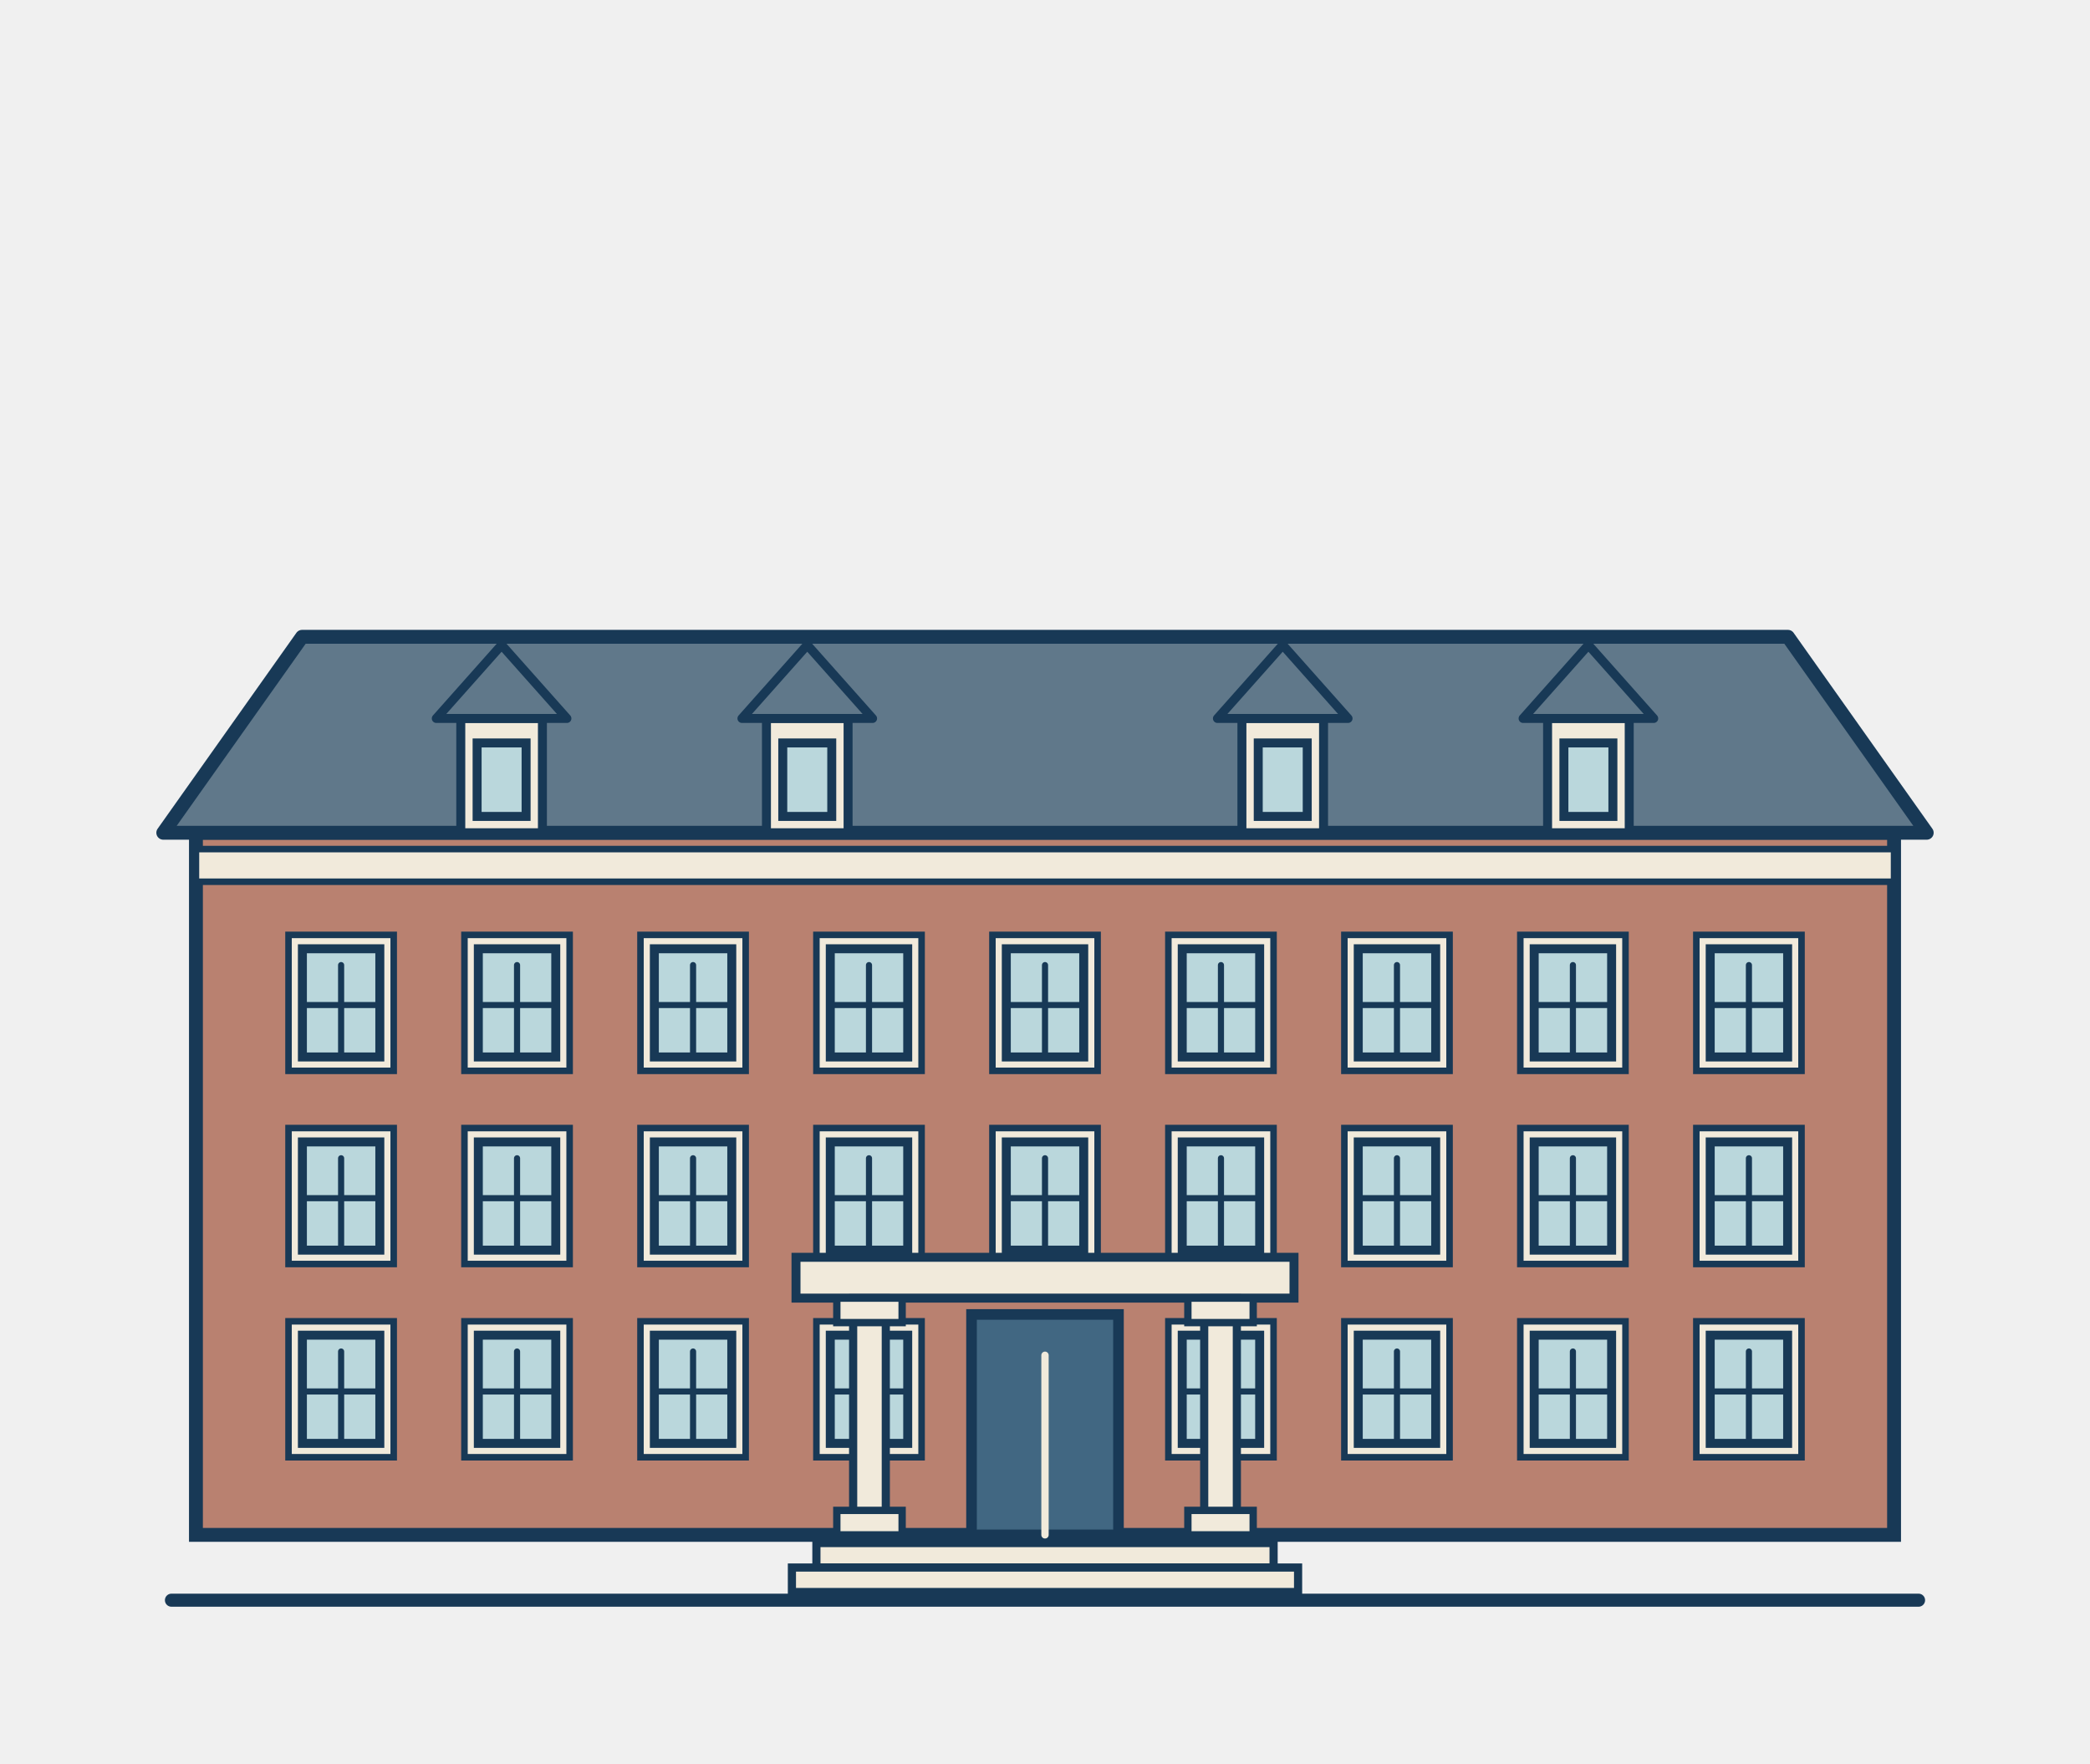
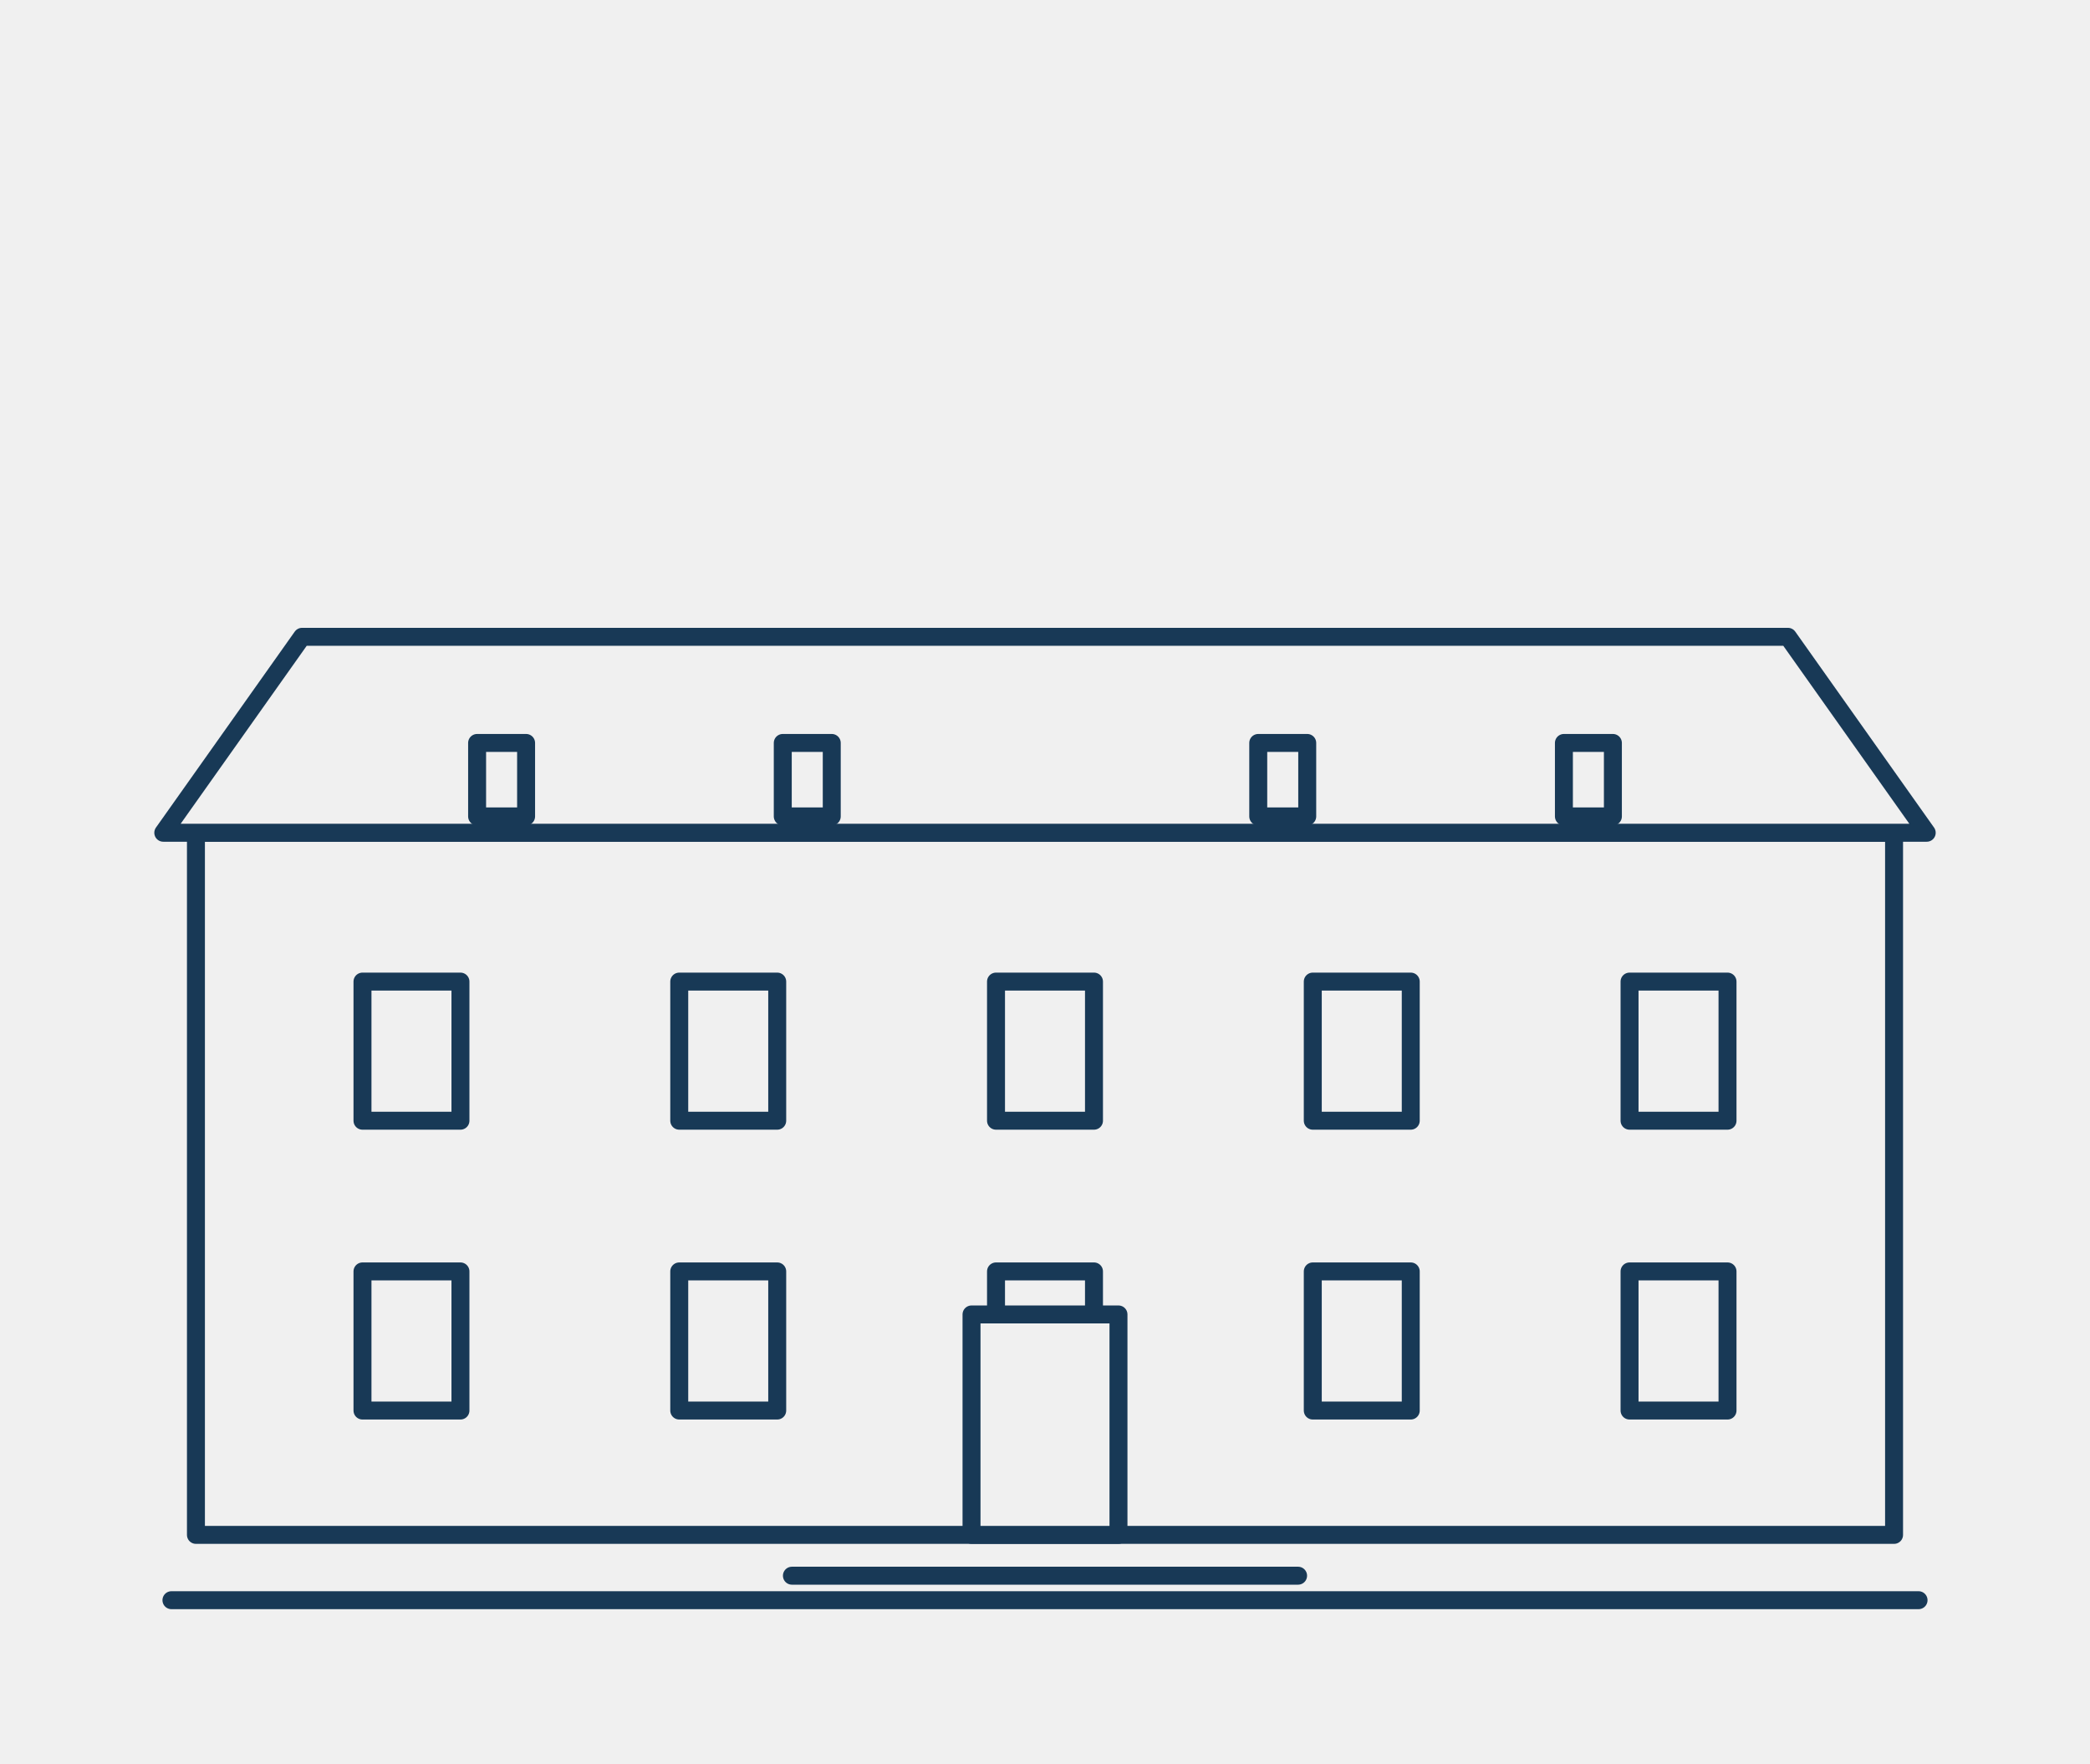
- <svg xmlns="http://www.w3.org/2000/svg" width="256" height="216" viewBox="0 0 256 216" role="img" aria-labelledby="duke-7204-title duke-7204-desc">
-   <rect x="24.0" y="102" width="208" height="86" fill="#B98170" stroke="#183956" stroke-width="1.7" />
-   <polygon points="20.0,102 37.0,78 219.0,78 236.0,102" fill="#60788A" stroke="#183956" stroke-width="1.7" stroke-linejoin="round" />
-   <rect x="24.0" y="104" width="208" height="4" fill="#F1EADB" stroke="#183956" stroke-width="0.8" />
-   <rect x="35.34" y="114.51" width="12.884" height="16.653" fill="#F1EADB" stroke="#183956" stroke-width="0.8" />
-   <rect x="37.04" y="116.21" width="9.484" height="13.253" fill="#BAD7DC" stroke="#183956" stroke-width="1.1" />
-   <line x1="41.782" y1="118.21" x2="41.782" y2="129.463" stroke="#183956" stroke-width="0.75" stroke-linecap="round" />
-   <line x1="37.04" y1="123.102" x2="46.524" y2="123.102" stroke="#183956" stroke-width="0.75" stroke-linecap="round" />
-   <rect x="56.89" y="114.51" width="12.884" height="16.653" fill="#F1EADB" stroke="#183956" stroke-width="0.8" />
-   <rect x="58.59" y="116.21" width="9.484" height="13.253" fill="#BAD7DC" stroke="#183956" stroke-width="1.1" />
-   <line x1="63.332" y1="118.21" x2="63.332" y2="129.463" stroke="#183956" stroke-width="0.75" stroke-linecap="round" />
-   <line x1="58.59" y1="123.102" x2="68.074" y2="123.102" stroke="#183956" stroke-width="0.75" stroke-linecap="round" />
-   <rect x="78.45" y="114.51" width="12.884" height="16.653" fill="#F1EADB" stroke="#183956" stroke-width="0.8" />
-   <rect x="80.15" y="116.21" width="9.484" height="13.253" fill="#BAD7DC" stroke="#183956" stroke-width="1.1" />
-   <line x1="84.892" y1="118.21" x2="84.892" y2="129.463" stroke="#183956" stroke-width="0.75" stroke-linecap="round" />
-   <line x1="80.15" y1="123.102" x2="89.634" y2="123.102" stroke="#183956" stroke-width="0.75" stroke-linecap="round" />
-   <rect x="100.0" y="114.51" width="12.884" height="16.653" fill="#F1EADB" stroke="#183956" stroke-width="0.8" />
-   <rect x="101.7" y="116.21" width="9.484" height="13.253" fill="#BAD7DC" stroke="#183956" stroke-width="1.1" />
-   <line x1="106.442" y1="118.21" x2="106.442" y2="129.463" stroke="#183956" stroke-width="0.75" stroke-linecap="round" />
-   <line x1="101.7" y1="123.102" x2="111.184" y2="123.102" stroke="#183956" stroke-width="0.75" stroke-linecap="round" />
-   <rect x="121.56" y="114.51" width="12.884" height="16.653" fill="#F1EADB" stroke="#183956" stroke-width="0.8" />
-   <rect x="123.26" y="116.21" width="9.484" height="13.253" fill="#BAD7DC" stroke="#183956" stroke-width="1.1" />
-   <line x1="128.002" y1="118.21" x2="128.002" y2="129.463" stroke="#183956" stroke-width="0.75" stroke-linecap="round" />
-   <line x1="123.26" y1="123.102" x2="132.744" y2="123.102" stroke="#183956" stroke-width="0.75" stroke-linecap="round" />
-   <rect x="143.11" y="114.51" width="12.884" height="16.653" fill="#F1EADB" stroke="#183956" stroke-width="0.8" />
-   <rect x="144.81" y="116.21" width="9.484" height="13.253" fill="#BAD7DC" stroke="#183956" stroke-width="1.1" />
-   <line x1="149.552" y1="118.21" x2="149.552" y2="129.463" stroke="#183956" stroke-width="0.75" stroke-linecap="round" />
-   <line x1="144.81" y1="123.102" x2="154.294" y2="123.102" stroke="#183956" stroke-width="0.75" stroke-linecap="round" />
-   <rect x="164.67" y="114.51" width="12.884" height="16.653" fill="#F1EADB" stroke="#183956" stroke-width="0.8" />
-   <rect x="166.37" y="116.21" width="9.484" height="13.253" fill="#BAD7DC" stroke="#183956" stroke-width="1.1" />
-   <line x1="171.112" y1="118.21" x2="171.112" y2="129.463" stroke="#183956" stroke-width="0.75" stroke-linecap="round" />
-   <line x1="166.37" y1="123.102" x2="175.854" y2="123.102" stroke="#183956" stroke-width="0.75" stroke-linecap="round" />
-   <rect x="186.22" y="114.51" width="12.884" height="16.653" fill="#F1EADB" stroke="#183956" stroke-width="0.8" />
-   <rect x="187.92" y="116.21" width="9.484" height="13.253" fill="#BAD7DC" stroke="#183956" stroke-width="1.1" />
-   <line x1="192.662" y1="118.21" x2="192.662" y2="129.463" stroke="#183956" stroke-width="0.75" stroke-linecap="round" />
-   <line x1="187.92" y1="123.102" x2="197.404" y2="123.102" stroke="#183956" stroke-width="0.75" stroke-linecap="round" />
-   <rect x="207.78" y="114.51" width="12.884" height="16.653" fill="#F1EADB" stroke="#183956" stroke-width="0.8" />
-   <rect x="209.48" y="116.21" width="9.484" height="13.253" fill="#BAD7DC" stroke="#183956" stroke-width="1.1" />
-   <line x1="214.222" y1="118.21" x2="214.222" y2="129.463" stroke="#183956" stroke-width="0.75" stroke-linecap="round" />
-   <line x1="209.48" y1="123.102" x2="218.964" y2="123.102" stroke="#183956" stroke-width="0.75" stroke-linecap="round" />
-   <rect x="35.34" y="138.17" width="12.884" height="16.653" fill="#F1EADB" stroke="#183956" stroke-width="0.8" />
-   <rect x="37.04" y="139.87" width="9.484" height="13.253" fill="#BAD7DC" stroke="#183956" stroke-width="1.1" />
-   <line x1="41.782" y1="141.87" x2="41.782" y2="153.123" stroke="#183956" stroke-width="0.75" stroke-linecap="round" />
-   <line x1="37.04" y1="146.762" x2="46.524" y2="146.762" stroke="#183956" stroke-width="0.75" stroke-linecap="round" />
-   <rect x="56.89" y="138.17" width="12.884" height="16.653" fill="#F1EADB" stroke="#183956" stroke-width="0.8" />
-   <rect x="58.59" y="139.87" width="9.484" height="13.253" fill="#BAD7DC" stroke="#183956" stroke-width="1.1" />
-   <line x1="63.332" y1="141.87" x2="63.332" y2="153.123" stroke="#183956" stroke-width="0.75" stroke-linecap="round" />
-   <line x1="58.59" y1="146.762" x2="68.074" y2="146.762" stroke="#183956" stroke-width="0.75" stroke-linecap="round" />
-   <rect x="78.45" y="138.17" width="12.884" height="16.653" fill="#F1EADB" stroke="#183956" stroke-width="0.8" />
-   <rect x="80.15" y="139.87" width="9.484" height="13.253" fill="#BAD7DC" stroke="#183956" stroke-width="1.1" />
-   <line x1="84.892" y1="141.87" x2="84.892" y2="153.123" stroke="#183956" stroke-width="0.75" stroke-linecap="round" />
-   <line x1="80.15" y1="146.762" x2="89.634" y2="146.762" stroke="#183956" stroke-width="0.75" stroke-linecap="round" />
-   <rect x="100.0" y="138.17" width="12.884" height="16.653" fill="#F1EADB" stroke="#183956" stroke-width="0.8" />
-   <rect x="101.7" y="139.87" width="9.484" height="13.253" fill="#BAD7DC" stroke="#183956" stroke-width="1.1" />
-   <line x1="106.442" y1="141.87" x2="106.442" y2="153.123" stroke="#183956" stroke-width="0.75" stroke-linecap="round" />
-   <line x1="101.7" y1="146.762" x2="111.184" y2="146.762" stroke="#183956" stroke-width="0.75" stroke-linecap="round" />
-   <rect x="121.56" y="138.17" width="12.884" height="16.653" fill="#F1EADB" stroke="#183956" stroke-width="0.8" />
-   <rect x="123.26" y="139.87" width="9.484" height="13.253" fill="#BAD7DC" stroke="#183956" stroke-width="1.1" />
-   <line x1="128.002" y1="141.87" x2="128.002" y2="153.123" stroke="#183956" stroke-width="0.75" stroke-linecap="round" />
-   <line x1="123.26" y1="146.762" x2="132.744" y2="146.762" stroke="#183956" stroke-width="0.75" stroke-linecap="round" />
-   <rect x="143.11" y="138.17" width="12.884" height="16.653" fill="#F1EADB" stroke="#183956" stroke-width="0.8" />
-   <rect x="144.81" y="139.87" width="9.484" height="13.253" fill="#BAD7DC" stroke="#183956" stroke-width="1.1" />
-   <line x1="149.552" y1="141.87" x2="149.552" y2="153.123" stroke="#183956" stroke-width="0.75" stroke-linecap="round" />
-   <line x1="144.81" y1="146.762" x2="154.294" y2="146.762" stroke="#183956" stroke-width="0.75" stroke-linecap="round" />
-   <rect x="164.67" y="138.17" width="12.884" height="16.653" fill="#F1EADB" stroke="#183956" stroke-width="0.8" />
-   <rect x="166.37" y="139.87" width="9.484" height="13.253" fill="#BAD7DC" stroke="#183956" stroke-width="1.1" />
-   <line x1="171.112" y1="141.87" x2="171.112" y2="153.123" stroke="#183956" stroke-width="0.75" stroke-linecap="round" />
-   <line x1="166.37" y1="146.762" x2="175.854" y2="146.762" stroke="#183956" stroke-width="0.75" stroke-linecap="round" />
-   <rect x="186.22" y="138.17" width="12.884" height="16.653" fill="#F1EADB" stroke="#183956" stroke-width="0.8" />
-   <rect x="187.92" y="139.87" width="9.484" height="13.253" fill="#BAD7DC" stroke="#183956" stroke-width="1.1" />
-   <line x1="192.662" y1="141.87" x2="192.662" y2="153.123" stroke="#183956" stroke-width="0.75" stroke-linecap="round" />
-   <line x1="187.92" y1="146.762" x2="197.404" y2="146.762" stroke="#183956" stroke-width="0.75" stroke-linecap="round" />
-   <rect x="207.78" y="138.17" width="12.884" height="16.653" fill="#F1EADB" stroke="#183956" stroke-width="0.8" />
-   <rect x="209.48" y="139.87" width="9.484" height="13.253" fill="#BAD7DC" stroke="#183956" stroke-width="1.1" />
-   <line x1="214.222" y1="141.87" x2="214.222" y2="153.123" stroke="#183956" stroke-width="0.75" stroke-linecap="round" />
-   <line x1="209.48" y1="146.762" x2="218.964" y2="146.762" stroke="#183956" stroke-width="0.75" stroke-linecap="round" />
-   <rect x="35.34" y="161.84" width="12.884" height="16.653" fill="#F1EADB" stroke="#183956" stroke-width="0.8" />
-   <rect x="37.04" y="163.54" width="9.484" height="13.253" fill="#BAD7DC" stroke="#183956" stroke-width="1.1" />
-   <line x1="41.782" y1="165.54" x2="41.782" y2="176.793" stroke="#183956" stroke-width="0.75" stroke-linecap="round" />
-   <line x1="37.04" y1="170.432" x2="46.524" y2="170.432" stroke="#183956" stroke-width="0.75" stroke-linecap="round" />
-   <rect x="56.89" y="161.84" width="12.884" height="16.653" fill="#F1EADB" stroke="#183956" stroke-width="0.8" />
-   <rect x="58.59" y="163.54" width="9.484" height="13.253" fill="#BAD7DC" stroke="#183956" stroke-width="1.1" />
-   <line x1="63.332" y1="165.54" x2="63.332" y2="176.793" stroke="#183956" stroke-width="0.75" stroke-linecap="round" />
-   <line x1="58.59" y1="170.432" x2="68.074" y2="170.432" stroke="#183956" stroke-width="0.75" stroke-linecap="round" />
-   <rect x="78.45" y="161.84" width="12.884" height="16.653" fill="#F1EADB" stroke="#183956" stroke-width="0.8" />
-   <rect x="80.15" y="163.54" width="9.484" height="13.253" fill="#BAD7DC" stroke="#183956" stroke-width="1.1" />
-   <line x1="84.892" y1="165.54" x2="84.892" y2="176.793" stroke="#183956" stroke-width="0.75" stroke-linecap="round" />
-   <line x1="80.15" y1="170.432" x2="89.634" y2="170.432" stroke="#183956" stroke-width="0.75" stroke-linecap="round" />
-   <rect x="100.0" y="161.84" width="12.884" height="16.653" fill="#F1EADB" stroke="#183956" stroke-width="0.8" />
-   <rect x="101.7" y="163.54" width="9.484" height="13.253" fill="#BAD7DC" stroke="#183956" stroke-width="1.1" />
-   <line x1="106.442" y1="165.54" x2="106.442" y2="176.793" stroke="#183956" stroke-width="0.75" stroke-linecap="round" />
-   <line x1="101.7" y1="170.432" x2="111.184" y2="170.432" stroke="#183956" stroke-width="0.75" stroke-linecap="round" />
-   <rect x="121.56" y="161.84" width="12.884" height="16.653" fill="#F1EADB" stroke="#183956" stroke-width="0.8" />
-   <rect x="123.26" y="163.54" width="9.484" height="13.253" fill="#BAD7DC" stroke="#183956" stroke-width="1.1" />
-   <line x1="128.002" y1="165.54" x2="128.002" y2="176.793" stroke="#183956" stroke-width="0.75" stroke-linecap="round" />
-   <line x1="123.26" y1="170.432" x2="132.744" y2="170.432" stroke="#183956" stroke-width="0.75" stroke-linecap="round" />
-   <rect x="143.11" y="161.84" width="12.884" height="16.653" fill="#F1EADB" stroke="#183956" stroke-width="0.8" />
-   <rect x="144.81" y="163.54" width="9.484" height="13.253" fill="#BAD7DC" stroke="#183956" stroke-width="1.1" />
-   <line x1="149.552" y1="165.54" x2="149.552" y2="176.793" stroke="#183956" stroke-width="0.75" stroke-linecap="round" />
-   <line x1="144.81" y1="170.432" x2="154.294" y2="170.432" stroke="#183956" stroke-width="0.75" stroke-linecap="round" />
-   <rect x="164.67" y="161.84" width="12.884" height="16.653" fill="#F1EADB" stroke="#183956" stroke-width="0.8" />
-   <rect x="166.37" y="163.54" width="9.484" height="13.253" fill="#BAD7DC" stroke="#183956" stroke-width="1.1" />
-   <line x1="171.112" y1="165.54" x2="171.112" y2="176.793" stroke="#183956" stroke-width="0.75" stroke-linecap="round" />
-   <line x1="166.37" y1="170.432" x2="175.854" y2="170.432" stroke="#183956" stroke-width="0.75" stroke-linecap="round" />
-   <rect x="186.22" y="161.84" width="12.884" height="16.653" fill="#F1EADB" stroke="#183956" stroke-width="0.8" />
-   <rect x="187.92" y="163.54" width="9.484" height="13.253" fill="#BAD7DC" stroke="#183956" stroke-width="1.1" />
-   <line x1="192.662" y1="165.54" x2="192.662" y2="176.793" stroke="#183956" stroke-width="0.75" stroke-linecap="round" />
-   <line x1="187.92" y1="170.432" x2="197.404" y2="170.432" stroke="#183956" stroke-width="0.75" stroke-linecap="round" />
-   <rect x="207.78" y="161.84" width="12.884" height="16.653" fill="#F1EADB" stroke="#183956" stroke-width="0.8" />
-   <rect x="209.48" y="163.54" width="9.484" height="13.253" fill="#BAD7DC" stroke="#183956" stroke-width="1.1" />
-   <line x1="214.222" y1="165.54" x2="214.222" y2="176.793" stroke="#183956" stroke-width="0.75" stroke-linecap="round" />
-   <line x1="209.48" y1="170.432" x2="218.964" y2="170.432" stroke="#183956" stroke-width="0.75" stroke-linecap="round" />
-   <rect x="56.44" y="88" width="10" height="14" fill="#F1EADB" stroke="#183956" stroke-width="1.1" />
-   <polygon points="53.44,88 61.44,79 69.44,88" fill="#60788A" stroke="#183956" stroke-width="1.1" stroke-linejoin="round" />
-   <rect x="58.44" y="91" width="6" height="9" fill="#BAD7DC" stroke="#183956" stroke-width="1.1" />
-   <rect x="93.88" y="88" width="10" height="14" fill="#F1EADB" stroke="#183956" stroke-width="1.1" />
-   <polygon points="90.88,88 98.88,79 106.88,88" fill="#60788A" stroke="#183956" stroke-width="1.1" stroke-linejoin="round" />
-   <rect x="95.88" y="91" width="6" height="9" fill="#BAD7DC" stroke="#183956" stroke-width="1.1" />
-   <rect x="152.12" y="88" width="10" height="14" fill="#F1EADB" stroke="#183956" stroke-width="1.1" />
-   <polygon points="149.12,88 157.12,79 165.12,88" fill="#60788A" stroke="#183956" stroke-width="1.1" stroke-linejoin="round" />
-   <rect x="154.12" y="91" width="6" height="9" fill="#BAD7DC" stroke="#183956" stroke-width="1.1" />
-   <rect x="189.56" y="88" width="10" height="14" fill="#F1EADB" stroke="#183956" stroke-width="1.1" />
-   <polygon points="186.56,88 194.56,79 202.56,88" fill="#60788A" stroke="#183956" stroke-width="1.1" stroke-linejoin="round" />
-   <rect x="191.56" y="91" width="6" height="9" fill="#BAD7DC" stroke="#183956" stroke-width="1.1" />
-   <rect x="97.5" y="154" width="61" height="5" fill="#F1EADB" stroke="#183956" stroke-width="1.1" />
-   <rect x="119" y="161" width="18" height="27" fill="#416782" stroke="#183956" stroke-width="1.3" />
-   <line x1="128.0" y1="166" x2="128.0" y2="188" stroke="#F1EADB" stroke-width="0.9" stroke-linecap="round" />
-   <rect x="104.5" y="159" width="4" height="29" fill="#F1EADB" stroke="#183956" stroke-width="1" />
-   <rect x="102.5" y="159" width="8" height="3" fill="#F1EADB" stroke="#183956" stroke-width="0.9" />
-   <rect x="102.5" y="185" width="8" height="3" fill="#F1EADB" stroke="#183956" stroke-width="0.9" />
-   <rect x="147.5" y="159" width="4" height="29" fill="#F1EADB" stroke="#183956" stroke-width="1" />
-   <rect x="145.5" y="159" width="8" height="3" fill="#F1EADB" stroke="#183956" stroke-width="0.9" />
-   <rect x="145.5" y="185" width="8" height="3" fill="#F1EADB" stroke="#183956" stroke-width="0.9" />
-   <rect x="100" y="189" width="56" height="3" fill="#F1EADB" stroke="#183956" stroke-width="1" />
-   <rect x="97" y="192" width="62" height="3" fill="#F1EADB" stroke="#183956" stroke-width="1" />
-   <line x1="21" y1="196" x2="235" y2="196" stroke="#183956" stroke-width="1.6" stroke-linecap="round" />
+ <svg xmlns="http://www.w3.org/2000/svg" viewBox="0 0 256 216" width="256" height="216" color="#183956" role="img" aria-labelledby="duke-59-title">
+   <defs>
+     <mask id="duke-59-cut-1" maskUnits="userSpaceOnUse" x="-10" y="-10" width="276" height="236" style="mask-type:luminance">
+       <rect x="-10" y="-10" width="276" height="236" fill="white" />
+       <polygon points="20.0,102 37.0,78 219.0,78 236.0,102" fill="black" stroke="none" />
+     </mask>
+     <mask id="duke-59-cut-2" maskUnits="userSpaceOnUse" x="-10" y="-10" width="276" height="236" style="mask-type:luminance">
+       <rect x="-10" y="-10" width="276" height="236" fill="white" />
+       <rect x="44.4" y="120.23" width="12" height="17.04" fill="black" stroke="none" />
+     </mask>
+     <mask id="duke-59-cut-3" maskUnits="userSpaceOnUse" x="-10" y="-10" width="276" height="236" style="mask-type:luminance">
+       <rect x="-10" y="-10" width="276" height="236" fill="white" />
+       <rect x="83.2" y="120.23" width="12" height="17.04" fill="black" stroke="none" />
+     </mask>
+     <mask id="duke-59-cut-4" maskUnits="userSpaceOnUse" x="-10" y="-10" width="276" height="236" style="mask-type:luminance">
+       <rect x="-10" y="-10" width="276" height="236" fill="white" />
+       <rect x="122.0" y="120.23" width="12" height="17.04" fill="black" stroke="none" />
+     </mask>
+     <mask id="duke-59-cut-5" maskUnits="userSpaceOnUse" x="-10" y="-10" width="276" height="236" style="mask-type:luminance">
+       <rect x="-10" y="-10" width="276" height="236" fill="white" />
+       <rect x="160.8" y="120.23" width="12" height="17.04" fill="black" stroke="none" />
+     </mask>
+     <mask id="duke-59-cut-6" maskUnits="userSpaceOnUse" x="-10" y="-10" width="276" height="236" style="mask-type:luminance">
+       <rect x="-10" y="-10" width="276" height="236" fill="white" />
+       <rect x="199.6" y="120.23" width="12" height="17.04" fill="black" stroke="none" />
+     </mask>
+     <mask id="duke-59-cut-7" maskUnits="userSpaceOnUse" x="-10" y="-10" width="276" height="236" style="mask-type:luminance">
+       <rect x="-10" y="-10" width="276" height="236" fill="white" />
+       <rect x="44.4" y="155.73" width="12" height="17.04" fill="black" stroke="none" />
+     </mask>
+     <mask id="duke-59-cut-8" maskUnits="userSpaceOnUse" x="-10" y="-10" width="276" height="236" style="mask-type:luminance">
+       <rect x="-10" y="-10" width="276" height="236" fill="white" />
+       <rect x="83.2" y="155.73" width="12" height="17.04" fill="black" stroke="none" />
+     </mask>
+     <mask id="duke-59-cut-9" maskUnits="userSpaceOnUse" x="-10" y="-10" width="276" height="236" style="mask-type:luminance">
+       <rect x="-10" y="-10" width="276" height="236" fill="white" />
+       <rect x="122.0" y="155.73" width="12" height="17.04" fill="black" stroke="none" />
+     </mask>
+     <mask id="duke-59-cut-10" maskUnits="userSpaceOnUse" x="-10" y="-10" width="276" height="236" style="mask-type:luminance">
+       <rect x="-10" y="-10" width="276" height="236" fill="white" />
+       <rect x="160.8" y="155.73" width="12" height="17.04" fill="black" stroke="none" />
+     </mask>
+     <mask id="duke-59-cut-11" maskUnits="userSpaceOnUse" x="-10" y="-10" width="276" height="236" style="mask-type:luminance">
+       <rect x="-10" y="-10" width="276" height="236" fill="white" />
+       <rect x="199.6" y="155.73" width="12" height="17.04" fill="black" stroke="none" />
+     </mask>
+     <mask id="duke-59-cut-12" maskUnits="userSpaceOnUse" x="-10" y="-10" width="276" height="236" style="mask-type:luminance">
+       <rect x="-10" y="-10" width="276" height="236" fill="white" />
+       <rect x="58.44" y="91" width="6" height="9" fill="black" stroke="none" />
+     </mask>
+     <mask id="duke-59-cut-13" maskUnits="userSpaceOnUse" x="-10" y="-10" width="276" height="236" style="mask-type:luminance">
+       <rect x="-10" y="-10" width="276" height="236" fill="white" />
+       <rect x="95.88" y="91" width="6" height="9" fill="black" stroke="none" />
+     </mask>
+     <mask id="duke-59-cut-14" maskUnits="userSpaceOnUse" x="-10" y="-10" width="276" height="236" style="mask-type:luminance">
+       <rect x="-10" y="-10" width="276" height="236" fill="white" />
+       <rect x="154.12" y="91" width="6" height="9" fill="black" stroke="none" />
+     </mask>
+     <mask id="duke-59-cut-15" maskUnits="userSpaceOnUse" x="-10" y="-10" width="276" height="236" style="mask-type:luminance">
+       <rect x="-10" y="-10" width="276" height="236" fill="white" />
+       <rect x="191.56" y="91" width="6" height="9" fill="black" stroke="none" />
+     </mask>
+     <mask id="duke-59-cut-16" maskUnits="userSpaceOnUse" x="-10" y="-10" width="276" height="236" style="mask-type:luminance">
+       <rect x="-10" y="-10" width="276" height="236" fill="white" />
+       <rect x="119" y="161" width="18" height="27" fill="black" stroke="none" />
+     </mask>
+   </defs>
+   <g mask="url(#duke-59-cut-16)">
+     <g mask="url(#duke-59-cut-15)">
+       <g mask="url(#duke-59-cut-14)">
+         <g mask="url(#duke-59-cut-13)">
+           <g mask="url(#duke-59-cut-12)">
+             <g mask="url(#duke-59-cut-11)">
+               <g mask="url(#duke-59-cut-10)">
+                 <g mask="url(#duke-59-cut-9)">
+                   <g mask="url(#duke-59-cut-8)">
+                     <g mask="url(#duke-59-cut-7)">
+                       <g mask="url(#duke-59-cut-6)">
+                         <g mask="url(#duke-59-cut-5)">
+                           <g mask="url(#duke-59-cut-4)">
+                             <g mask="url(#duke-59-cut-3)">
+                               <g mask="url(#duke-59-cut-2)">
+                                 <g mask="url(#duke-59-cut-1)">
+                                   <rect x="24.0" y="102" width="208" height="86" fill="none" stroke="currentColor" stroke-width="2.2" stroke-linecap="round" stroke-linejoin="round" />
+                                 </g>
+                                 <polygon points="20.0,102 37.0,78 219.0,78 236.0,102" fill="none" stroke="currentColor" stroke-width="2.2" stroke-linecap="round" stroke-linejoin="round" />
+                               </g>
+                               <rect x="44.4" y="120.23" width="12" height="17.04" fill="none" stroke="currentColor" stroke-width="2.2" stroke-linecap="round" stroke-linejoin="round" />
+                             </g>
+                             <rect x="83.2" y="120.23" width="12" height="17.04" fill="none" stroke="currentColor" stroke-width="2.2" stroke-linecap="round" stroke-linejoin="round" />
+                           </g>
+                           <rect x="122.0" y="120.23" width="12" height="17.04" fill="none" stroke="currentColor" stroke-width="2.2" stroke-linecap="round" stroke-linejoin="round" />
+                         </g>
+                         <rect x="160.8" y="120.23" width="12" height="17.04" fill="none" stroke="currentColor" stroke-width="2.2" stroke-linecap="round" stroke-linejoin="round" />
+                       </g>
+                       <rect x="199.6" y="120.23" width="12" height="17.04" fill="none" stroke="currentColor" stroke-width="2.2" stroke-linecap="round" stroke-linejoin="round" />
+                     </g>
+                     <rect x="44.4" y="155.73" width="12" height="17.04" fill="none" stroke="currentColor" stroke-width="2.2" stroke-linecap="round" stroke-linejoin="round" />
+                   </g>
+                   <rect x="83.2" y="155.73" width="12" height="17.04" fill="none" stroke="currentColor" stroke-width="2.2" stroke-linecap="round" stroke-linejoin="round" />
+                 </g>
+                 <rect x="122.0" y="155.73" width="12" height="17.04" fill="none" stroke="currentColor" stroke-width="2.2" stroke-linecap="round" stroke-linejoin="round" />
+               </g>
+               <rect x="160.8" y="155.73" width="12" height="17.04" fill="none" stroke="currentColor" stroke-width="2.2" stroke-linecap="round" stroke-linejoin="round" />
+             </g>
+             <rect x="199.6" y="155.73" width="12" height="17.04" fill="none" stroke="currentColor" stroke-width="2.2" stroke-linecap="round" stroke-linejoin="round" />
+           </g>
+           <rect x="58.44" y="91" width="6" height="9" fill="none" stroke="currentColor" stroke-width="2.2" stroke-linecap="round" stroke-linejoin="round" />
+         </g>
+         <rect x="95.88" y="91" width="6" height="9" fill="none" stroke="currentColor" stroke-width="2.2" stroke-linecap="round" stroke-linejoin="round" />
+       </g>
+       <rect x="154.12" y="91" width="6" height="9" fill="none" stroke="currentColor" stroke-width="2.2" stroke-linecap="round" stroke-linejoin="round" />
+     </g>
+     <rect x="191.56" y="91" width="6" height="9" fill="none" stroke="currentColor" stroke-width="2.2" stroke-linecap="round" stroke-linejoin="round" />
+   </g>
+   <rect x="119" y="161" width="18" height="27" fill="none" stroke="currentColor" stroke-width="2.2" stroke-linecap="round" stroke-linejoin="round" />
+   <line x1="97" y1="193" x2="159" y2="193" fill="none" stroke="currentColor" stroke-width="2.2" stroke-linecap="round" stroke-linejoin="round" />
+   <line x1="21" y1="196" x2="235" y2="196" fill="none" stroke="currentColor" stroke-width="2.2" stroke-linecap="round" stroke-linejoin="round" />
</svg>
